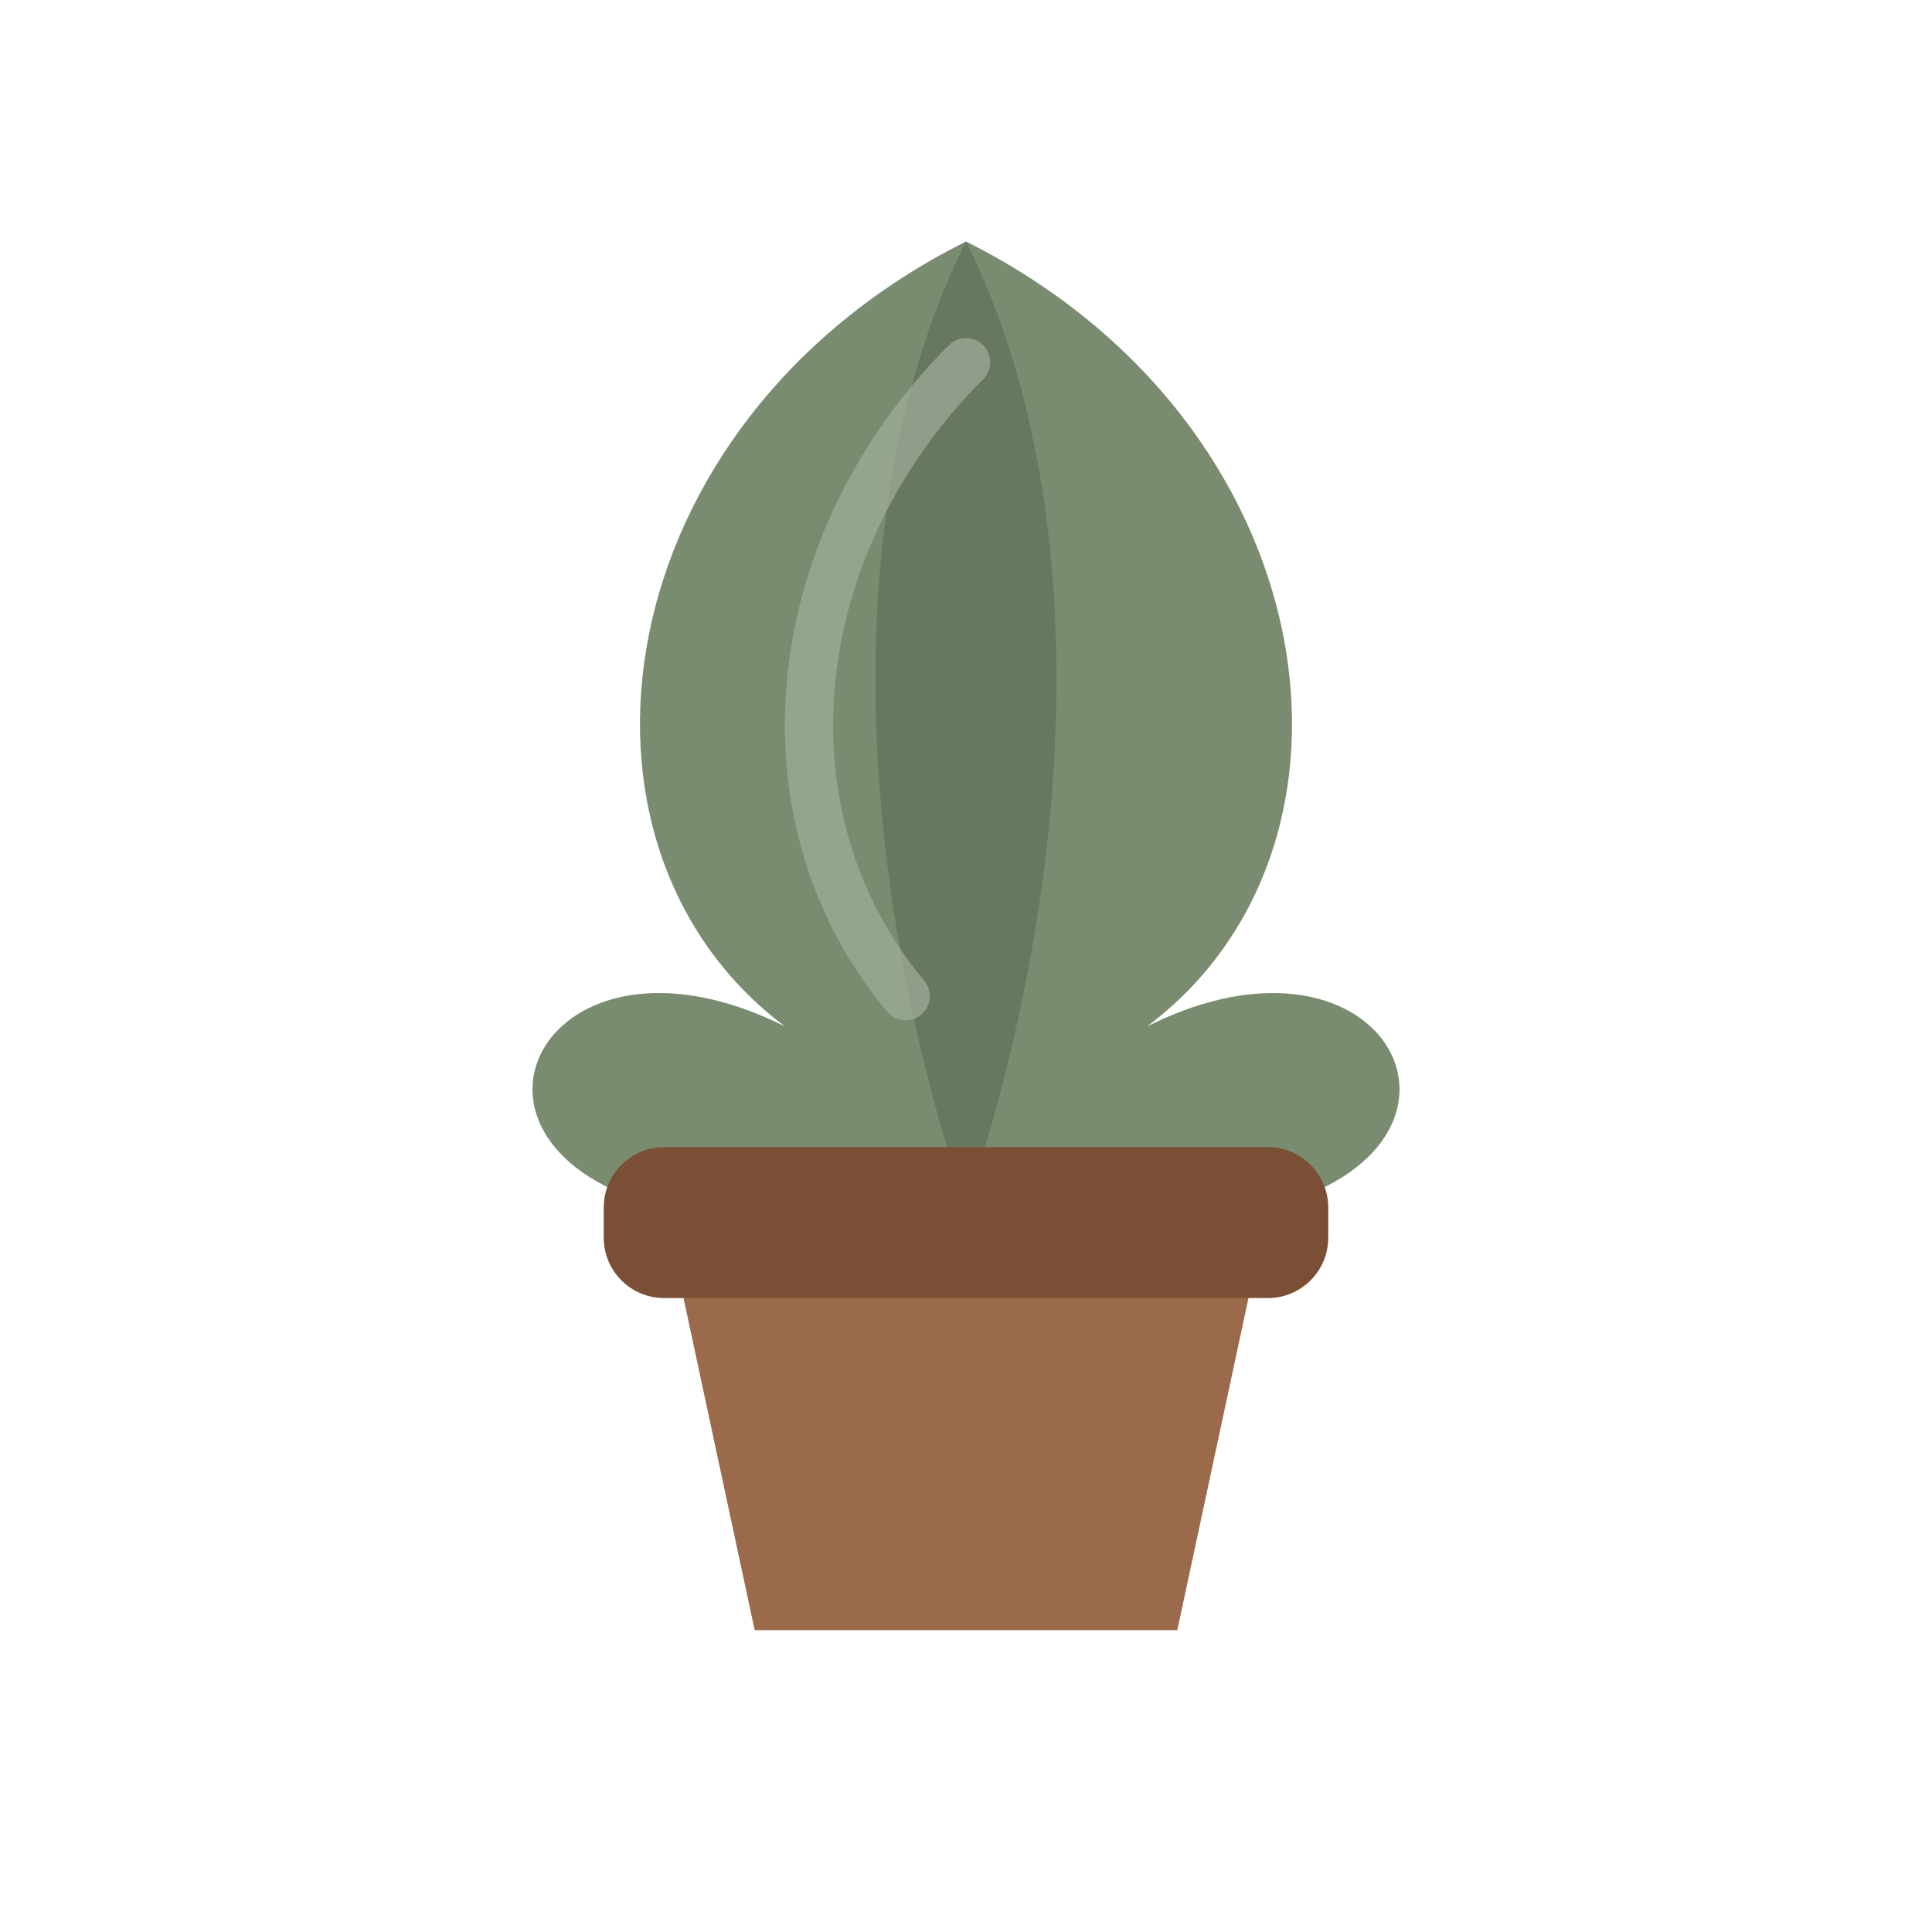
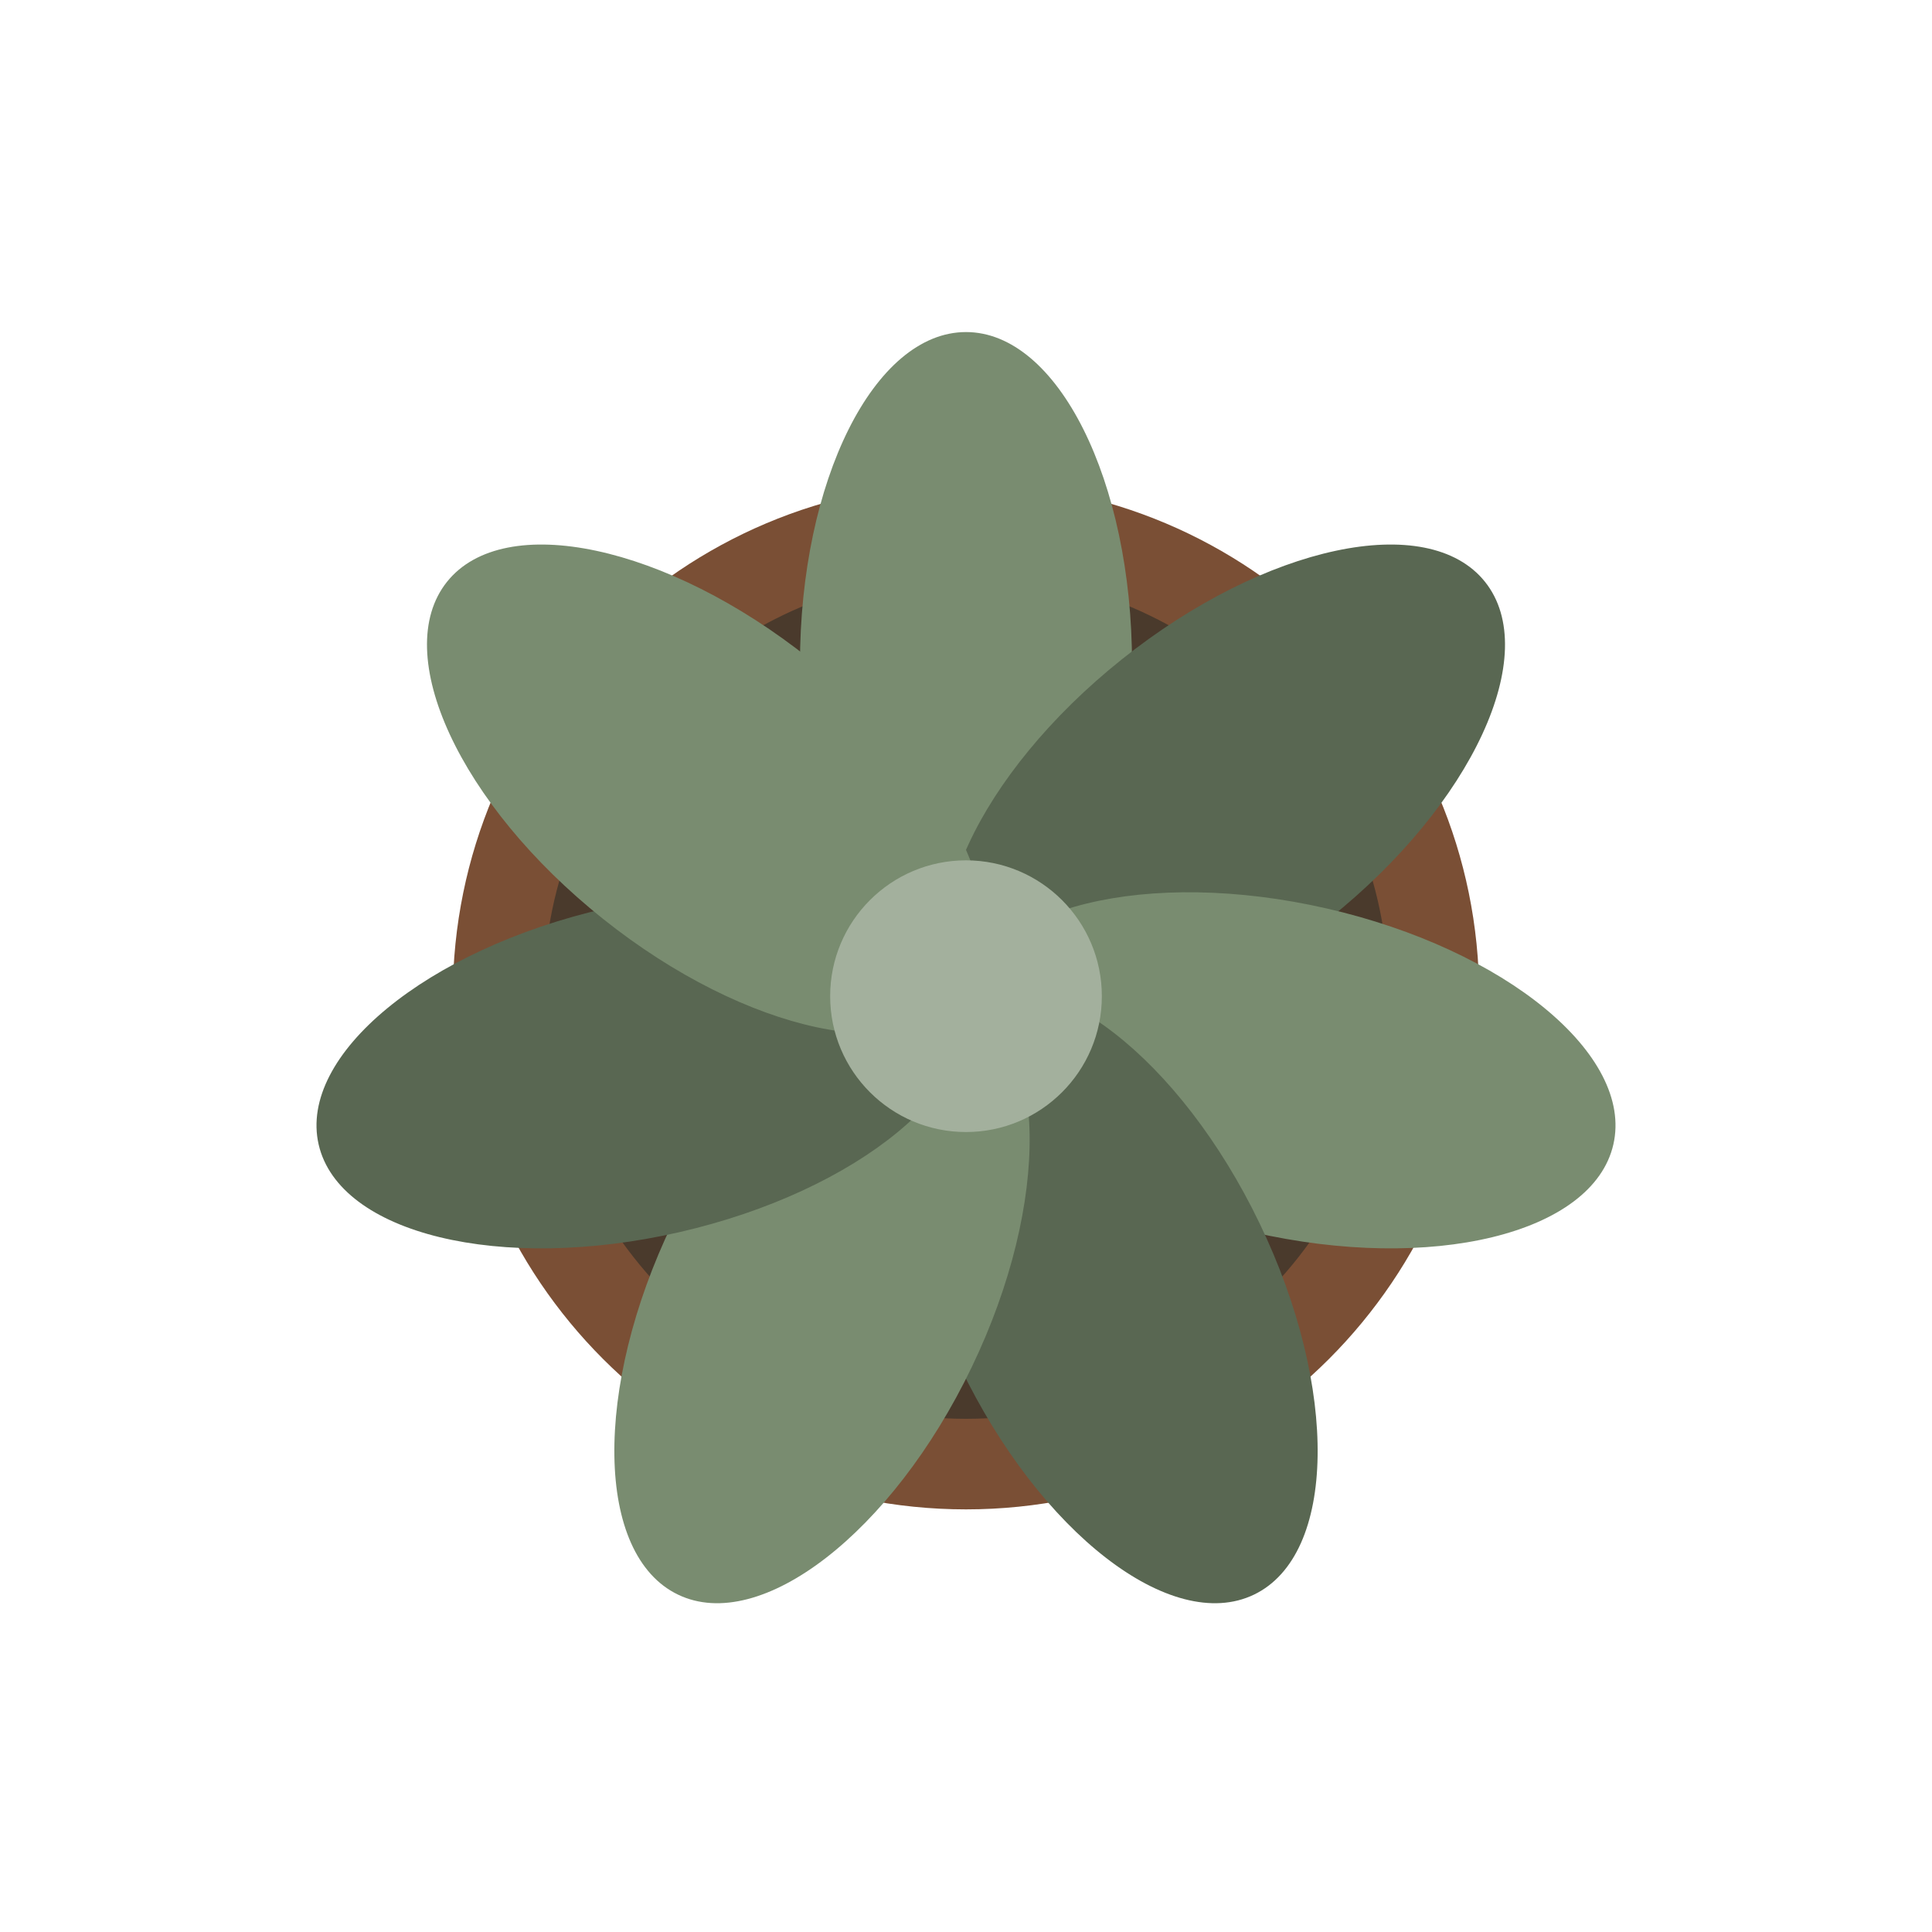
<svg xmlns="http://www.w3.org/2000/svg" viewBox="0 0 64 64" width="64" height="64" fill="none">
-   <path d="M32 8 C20 14 18 28 26 34 C18 30 14 38 22 40 L42 40 C50 38 46 30 38 34 C46 28 44 14 32 8 Z" fill="#798C70" />
-   <path d="M32 8 C28 16 28 28 32 40 C36 28 36 16 32 8 Z" fill="#596752" opacity="0.55" />
-   <path d="M32 12 C26 18 25 27 30 33" stroke="#A1AE9A" stroke-width="1.6" fill="none" stroke-linecap="round" opacity="0.7" />
-   <path d="M22 40 h20 l-3 14 h-14 z" fill="#9A6A4A" />
-   <rect x="20" y="38" width="24" height="5" rx="2" fill="#7A4F35" />
+   <circle cx="32" cy="33" r="17" fill="#7A4F35" />
+   <circle cx="32" cy="33" r="14" fill="#4A3A2C" />
+   <g transform="rotate(0.0 32 33)">
+     <ellipse cx="32" cy="22" rx="5.5" ry="11" fill="#798C70" />
+   </g>
+   <g transform="rotate(51.4 32 33)">
+     <ellipse cx="32" cy="22" rx="5.5" ry="11" fill="#596752" />
+   </g>
+   <g transform="rotate(102.9 32 33)">
+     <ellipse cx="32" cy="22" rx="5.5" ry="11" fill="#798C70" />
+   </g>
+   <g transform="rotate(154.3 32 33)">
+     <ellipse cx="32" cy="22" rx="5.5" ry="11" fill="#596752" />
+   </g>
+   <g transform="rotate(205.7 32 33)">
+     <ellipse cx="32" cy="22" rx="5.5" ry="11" fill="#798C70" />
+   </g>
+   <g transform="rotate(257.1 32 33)">
+     <ellipse cx="32" cy="22" rx="5.5" ry="11" fill="#596752" />
+   </g>
+   <g transform="rotate(308.6 32 33)">
+     <ellipse cx="32" cy="22" rx="5.5" ry="11" fill="#798C70" />
+   </g>
+   <circle cx="32" cy="33" r="4.5" fill="#A3B09D" />
</svg>
